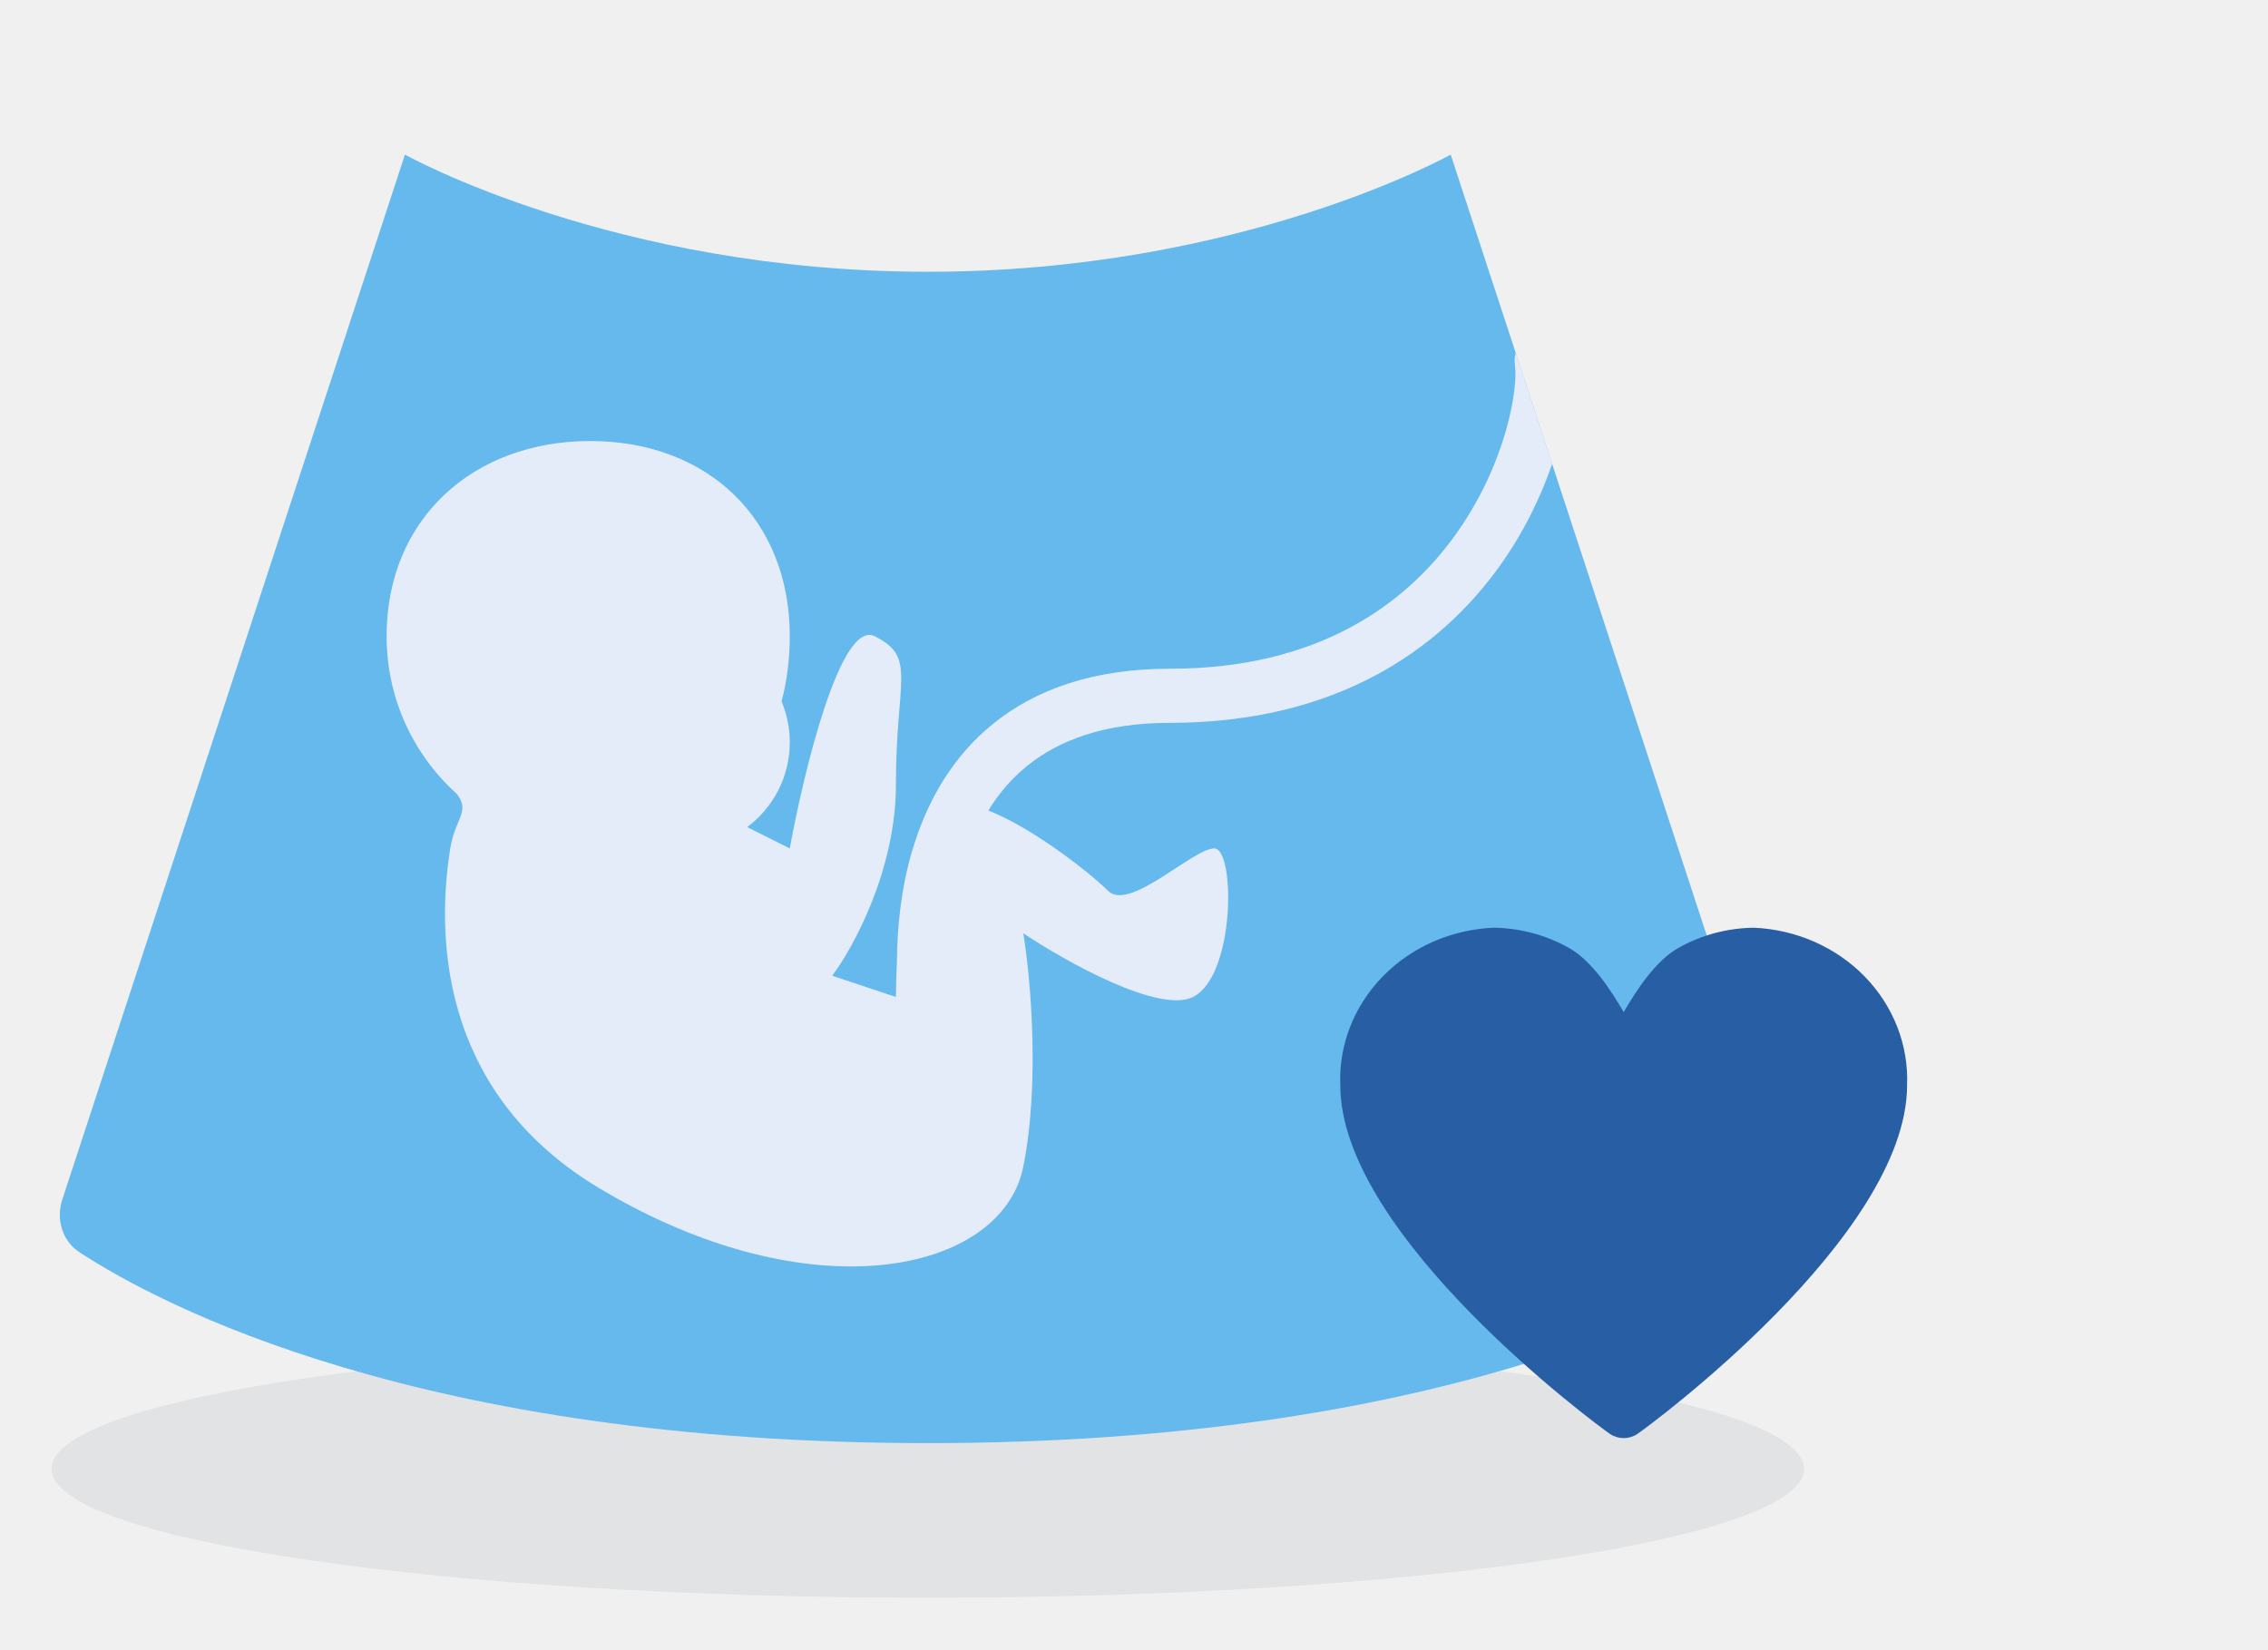
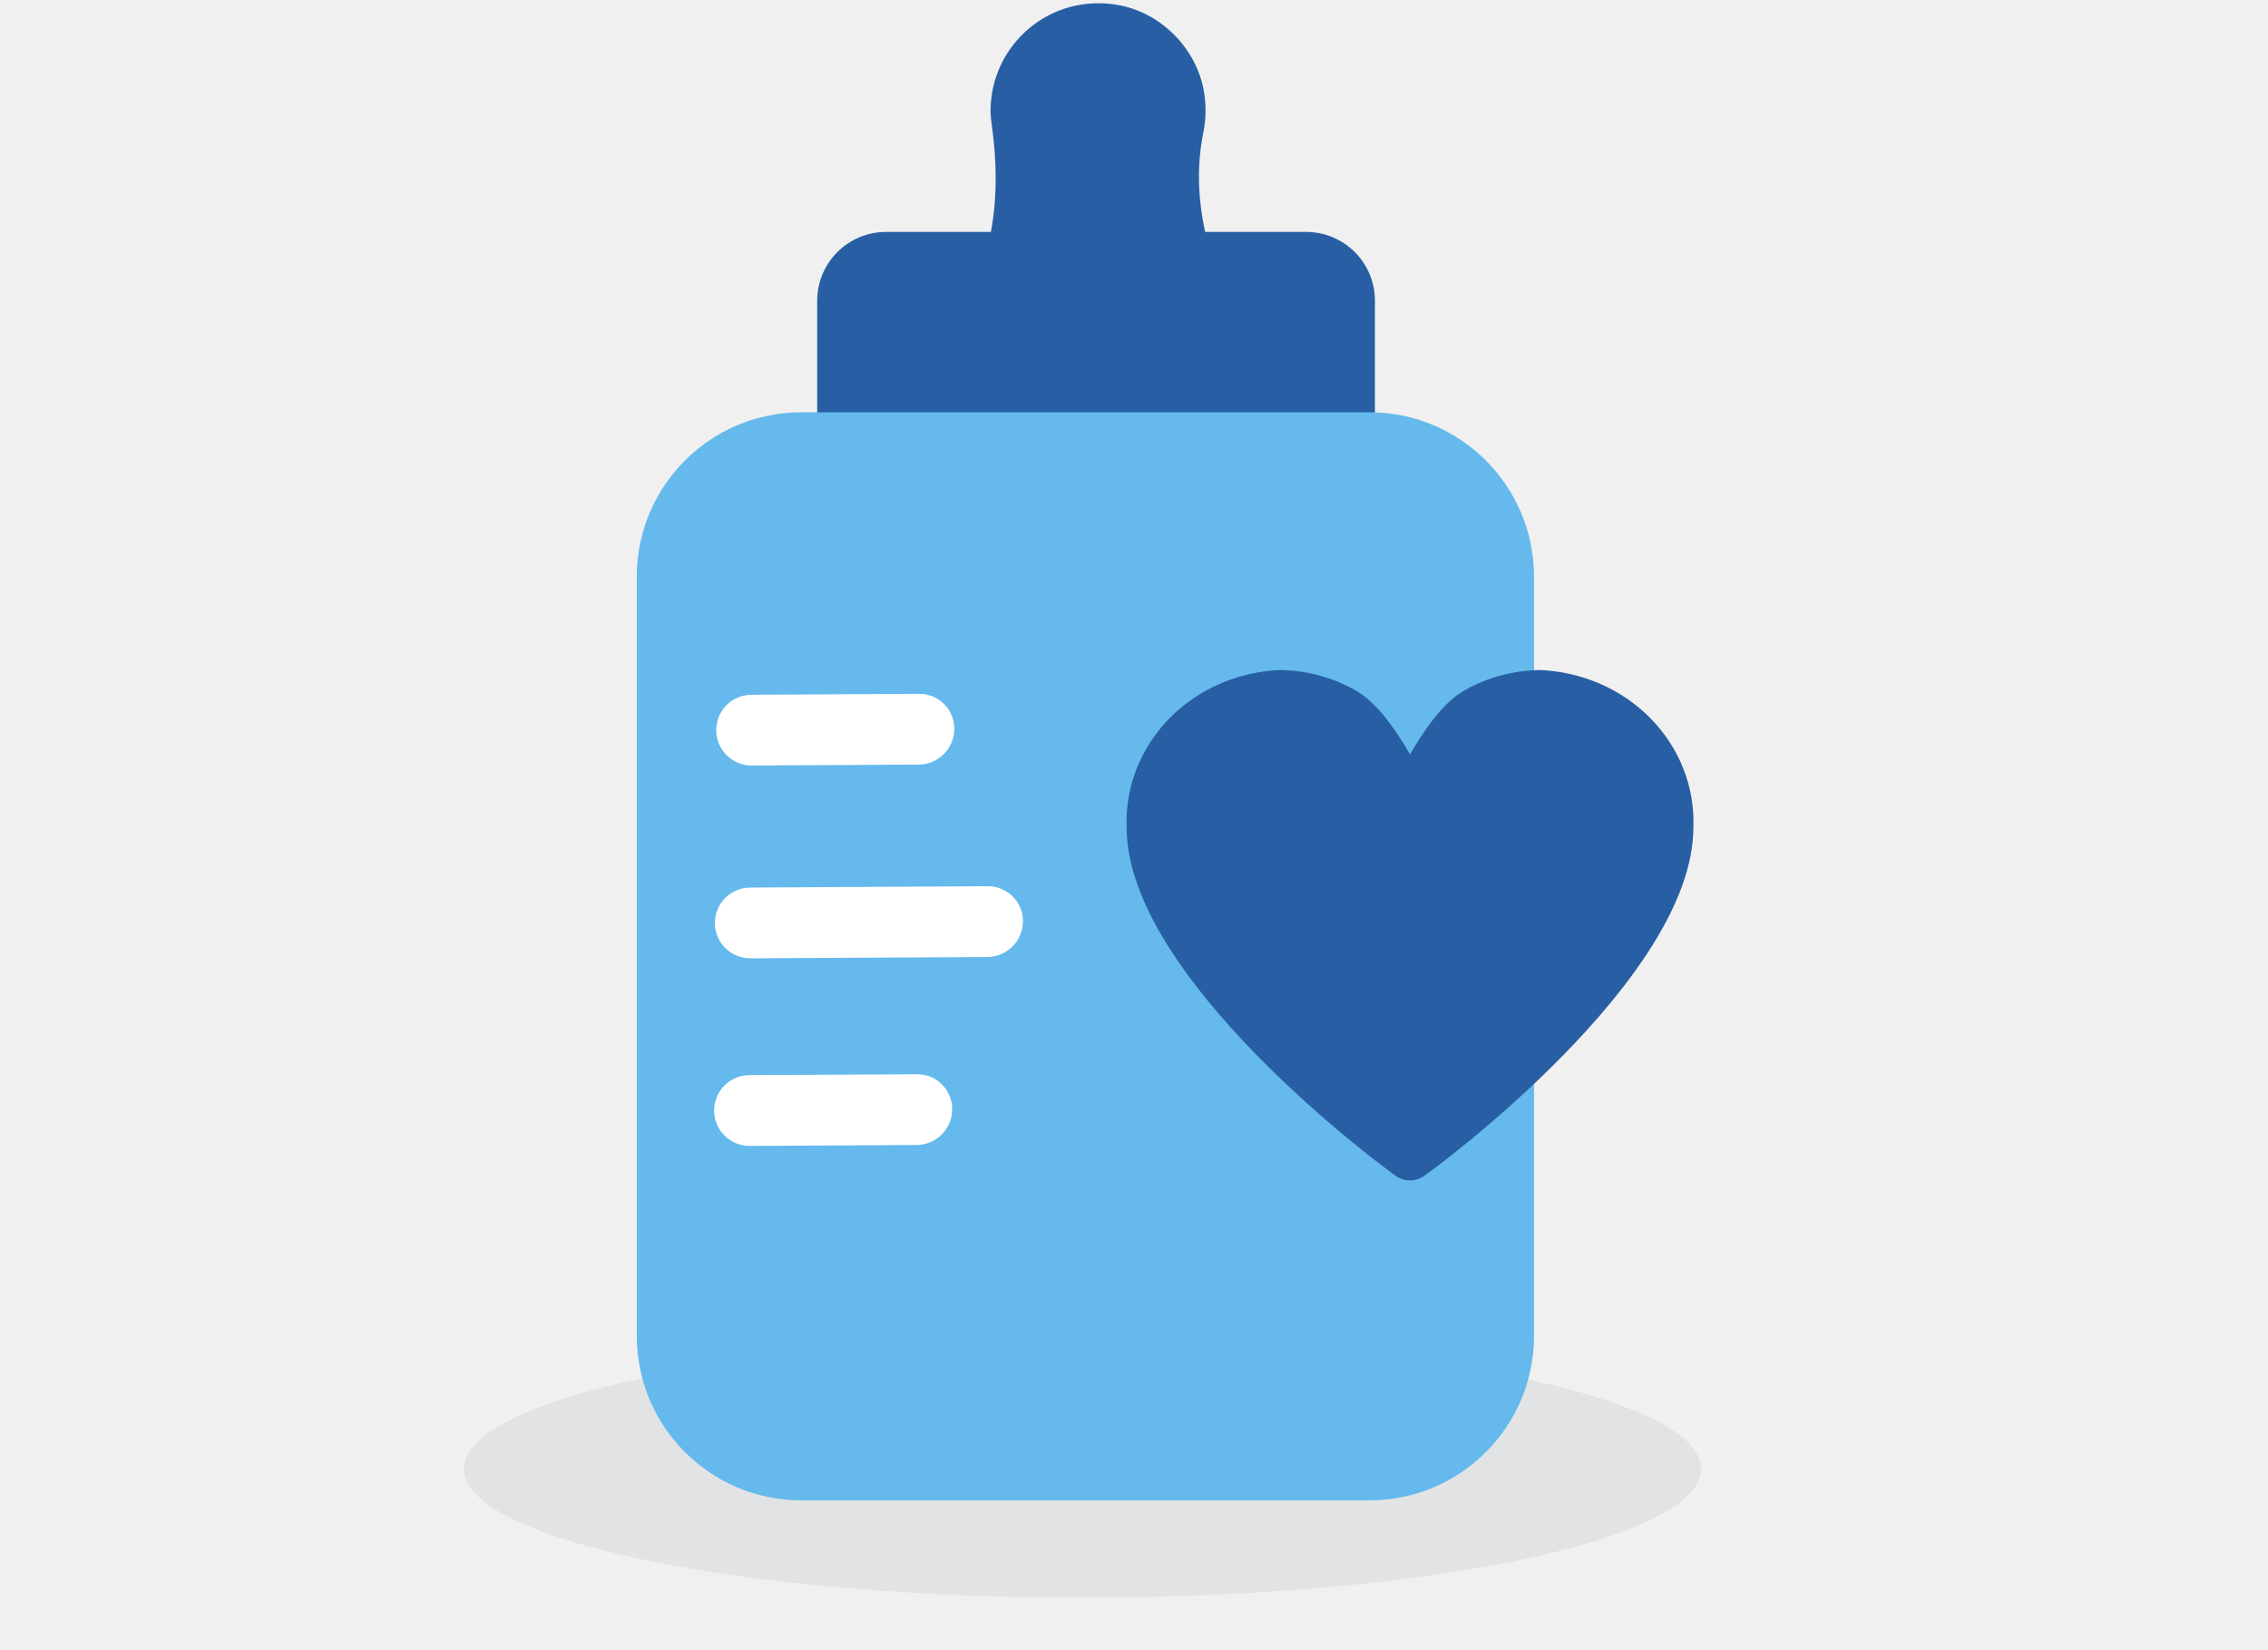
<svg xmlns="http://www.w3.org/2000/svg" width="44" height="32" viewBox="0 0 44 32" fill="none">
-   <ellipse cx="18" cy="28.5" rx="17" ry="2.5" fill="#ACB1B6" fill-opacity="0.2" />
-   <path d="M7.856 3C7.856 3 11.914 5.273 18 5.273C24.086 5.273 28.144 3 28.144 3L34.79 23.27C34.917 23.656 34.795 24.077 34.454 24.3C32.889 25.322 27.848 28 18 28C8.152 28 3.111 25.322 1.546 24.3C1.205 24.077 1.083 23.656 1.21 23.27L7.856 3Z" fill="#65B9EC" />
-   <path d="M30.112 9C29.897 9.629 29.567 10.325 29.086 10.994C27.931 12.601 25.928 14.025 22.697 14.025C21.41 14.025 20.527 14.371 19.917 14.868C19.617 15.113 19.372 15.403 19.174 15.726C20.093 16.088 21.207 16.994 21.498 17.285C21.91 17.697 23.145 16.462 23.557 16.462C23.968 16.462 23.969 18.932 23.145 19.344C22.487 19.673 20.675 18.657 19.852 18.108C19.989 18.932 20.181 20.991 19.852 22.638C19.439 24.696 15.734 25.519 11.617 23.049C8.701 21.299 8.417 18.453 8.735 16.462C8.83 15.872 9.135 15.74 8.856 15.398C8.023 14.645 7.5 13.556 7.5 12.344C7.5 10.07 9.178 8.557 11.452 8.557C13.726 8.557 15.322 10.07 15.322 12.344C15.322 12.786 15.267 13.211 15.163 13.61C15.265 13.854 15.322 14.122 15.322 14.403C15.322 15.076 14.998 15.67 14.499 16.046V16.05L15.322 16.462C15.597 14.952 16.311 12.015 16.97 12.345C17.793 12.756 17.381 13.168 17.381 15.227C17.381 16.873 16.557 18.383 16.145 18.932L17.381 19.344C17.381 19.145 17.389 18.908 17.401 18.65C17.405 17.972 17.484 17.243 17.686 16.542C17.693 16.515 17.703 16.489 17.711 16.462C17.724 16.419 17.736 16.377 17.75 16.337C18.025 15.492 18.492 14.674 19.254 14.054C20.082 13.379 21.211 12.975 22.697 12.975C25.568 12.975 27.262 11.732 28.233 10.381C28.725 9.697 29.037 8.977 29.213 8.363C29.372 7.811 29.41 7.384 29.398 7.164L29.39 7.082L29.384 6.976C29.386 6.931 29.394 6.888 29.406 6.847L30.112 9Z" fill="#E5ECF9" />
-   <path d="M34.02 18C33.504 18.008 32.999 18.144 32.557 18.395C32.114 18.646 31.75 19.21 31.5 19.637C31.25 19.21 30.886 18.646 30.443 18.395C30.001 18.144 29.496 18.008 28.98 18C28.158 18.034 27.383 18.374 26.825 18.946C26.267 19.519 25.971 20.277 26.002 21.055C26.002 23.99 31.022 27.679 31.235 27.823C31.395 27.93 31.605 27.93 31.765 27.823C31.978 27.68 36.998 23.99 36.998 21.055C37.029 20.277 36.733 19.519 36.175 18.946C35.617 18.374 34.842 18.034 34.02 18Z" fill="#285FA4" />
+   <g clip-path="url(#clip0_16953_273340)">
+     <ellipse cx="21" cy="28.5" rx="12" ry="2.5" fill="#ACB1B6" fill-opacity="0.2" />
+     <path d="M19.217 2.144C19.223 0.871 20.364 -0.132 21.681 0.095C22.512 0.237 23.201 0.925 23.354 1.756C23.403 2.031 23.397 2.302 23.348 2.557C23.214 3.201 23.24 3.86 23.381 4.5L25.34 4.5C26.077 4.5 26.674 5.098 26.674 5.835V8.851L15.854 8.851L15.854 5.834C15.855 5.097 16.452 4.5 17.189 4.5H17.195L19.224 4.5C19.349 3.828 19.339 3.127 19.242 2.434C19.228 2.341 19.217 2.242 19.217 2.144Z" fill="#285FA4" />
+     <path d="M26.571 8H15.544C13.783 8 12.354 9.428 12.354 11.19V25.92C12.354 27.681 13.783 29.11 15.544 29.11H26.571C28.332 29.11 29.76 27.681 29.76 25.92V11.19C29.76 9.428 28.332 8 26.571 8Z" fill="#65B9EC" />
+     <path d="M19.163 17.195C19.542 17.194 19.848 17.499 19.846 17.878C19.844 18.257 19.534 18.566 19.155 18.569L14.559 18.594C14.177 18.596 13.867 18.286 13.869 17.904C13.871 17.527 14.176 17.223 14.552 17.221L19.163 17.195Z" fill="white" />
+     <path d="M17.831 13.462C18.21 13.46 18.516 13.765 18.514 14.145C18.512 14.524 18.203 14.833 17.823 14.835L14.585 14.853C14.203 14.855 13.893 14.545 13.895 14.163C13.897 13.786 14.202 13.482 14.578 13.48L17.831 13.462Z" fill="white" />
+     <path d="M17.79 20.843C18.169 20.84 18.475 21.146 18.473 21.525C18.471 21.905 18.162 22.214 17.783 22.216L14.545 22.234C14.163 22.236 13.852 21.925 13.854 21.543C13.857 21.167 14.161 20.863 14.537 20.86L17.79 20.843Z" fill="white" />
+     <path d="M29.874 13C29.358 13.008 28.854 13.144 28.411 13.395C27.969 13.646 27.604 14.21 27.355 14.637C27.105 14.21 26.74 13.646 26.298 13.395C25.855 13.144 25.351 13.008 24.835 13C24.012 13.034 23.237 13.374 22.679 13.946C22.122 14.519 21.826 15.277 21.857 16.055C21.857 18.99 26.876 22.679 27.09 22.823C27.25 22.93 27.459 22.93 27.619 22.823C27.833 22.68 32.852 18.99 32.852 16.055C32.883 15.277 32.587 14.519 32.029 13.946C31.472 13.374 30.697 13.034 29.874 13Z" fill="#285FA4" />
+   </g>
+   <defs>
+     <clipPath id="clip0_16953_273340">
+       <rect width="44" height="32" fill="white" />
+     </clipPath>
+   </defs>
</svg>
